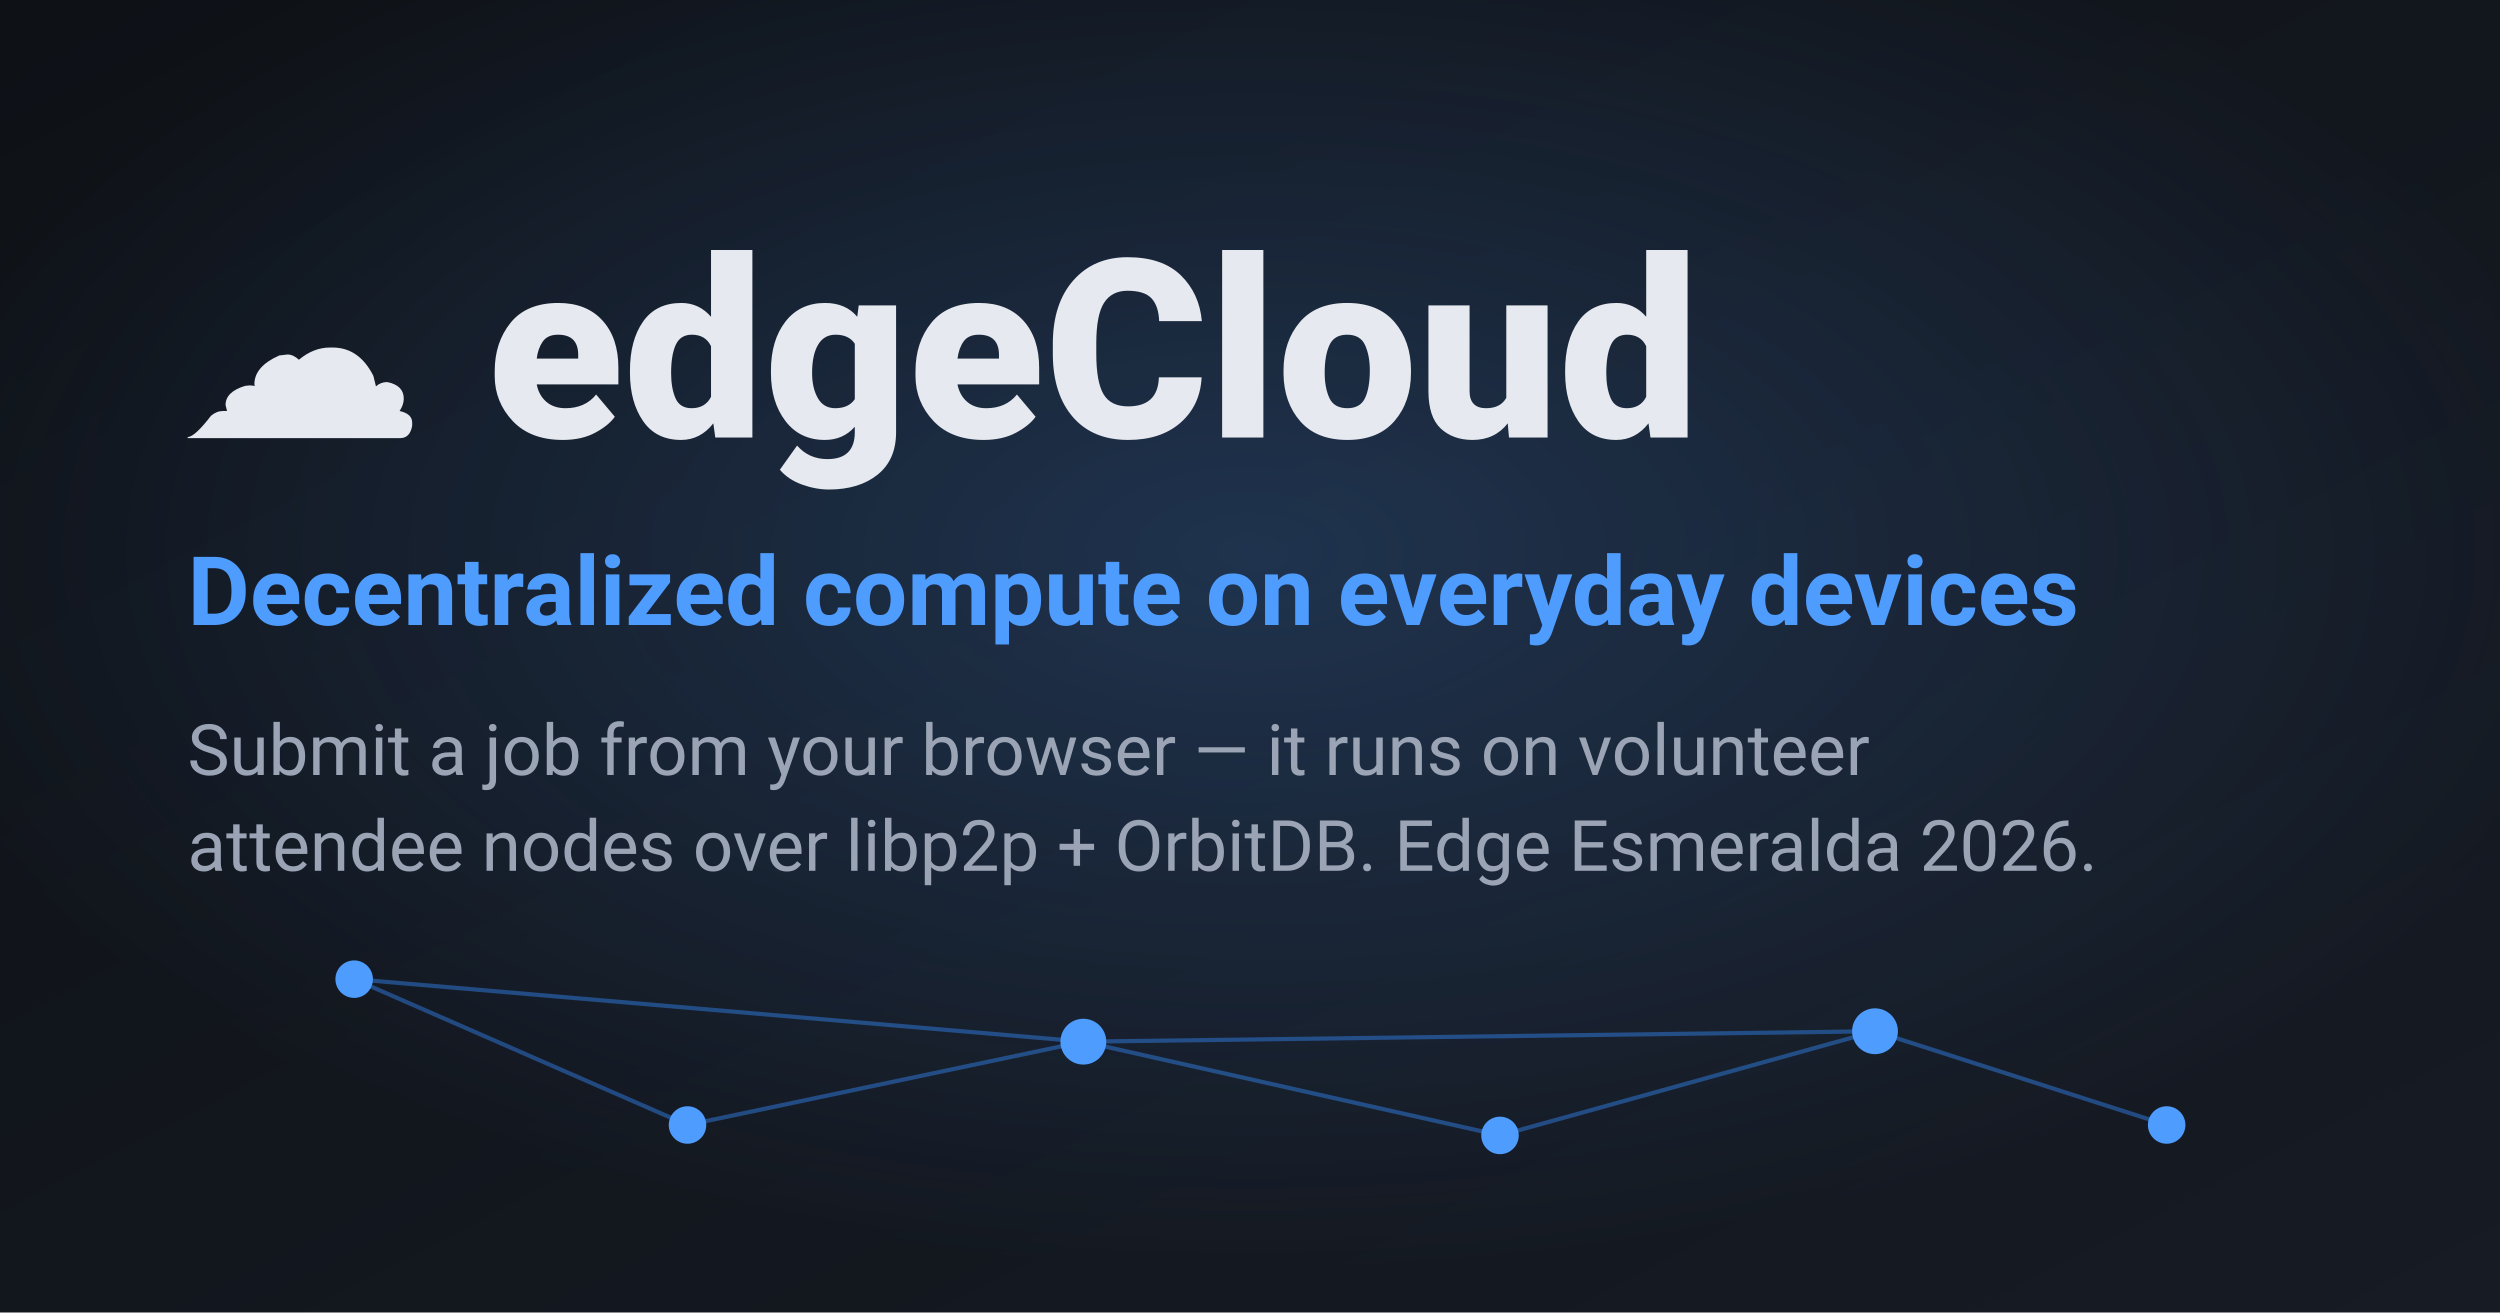
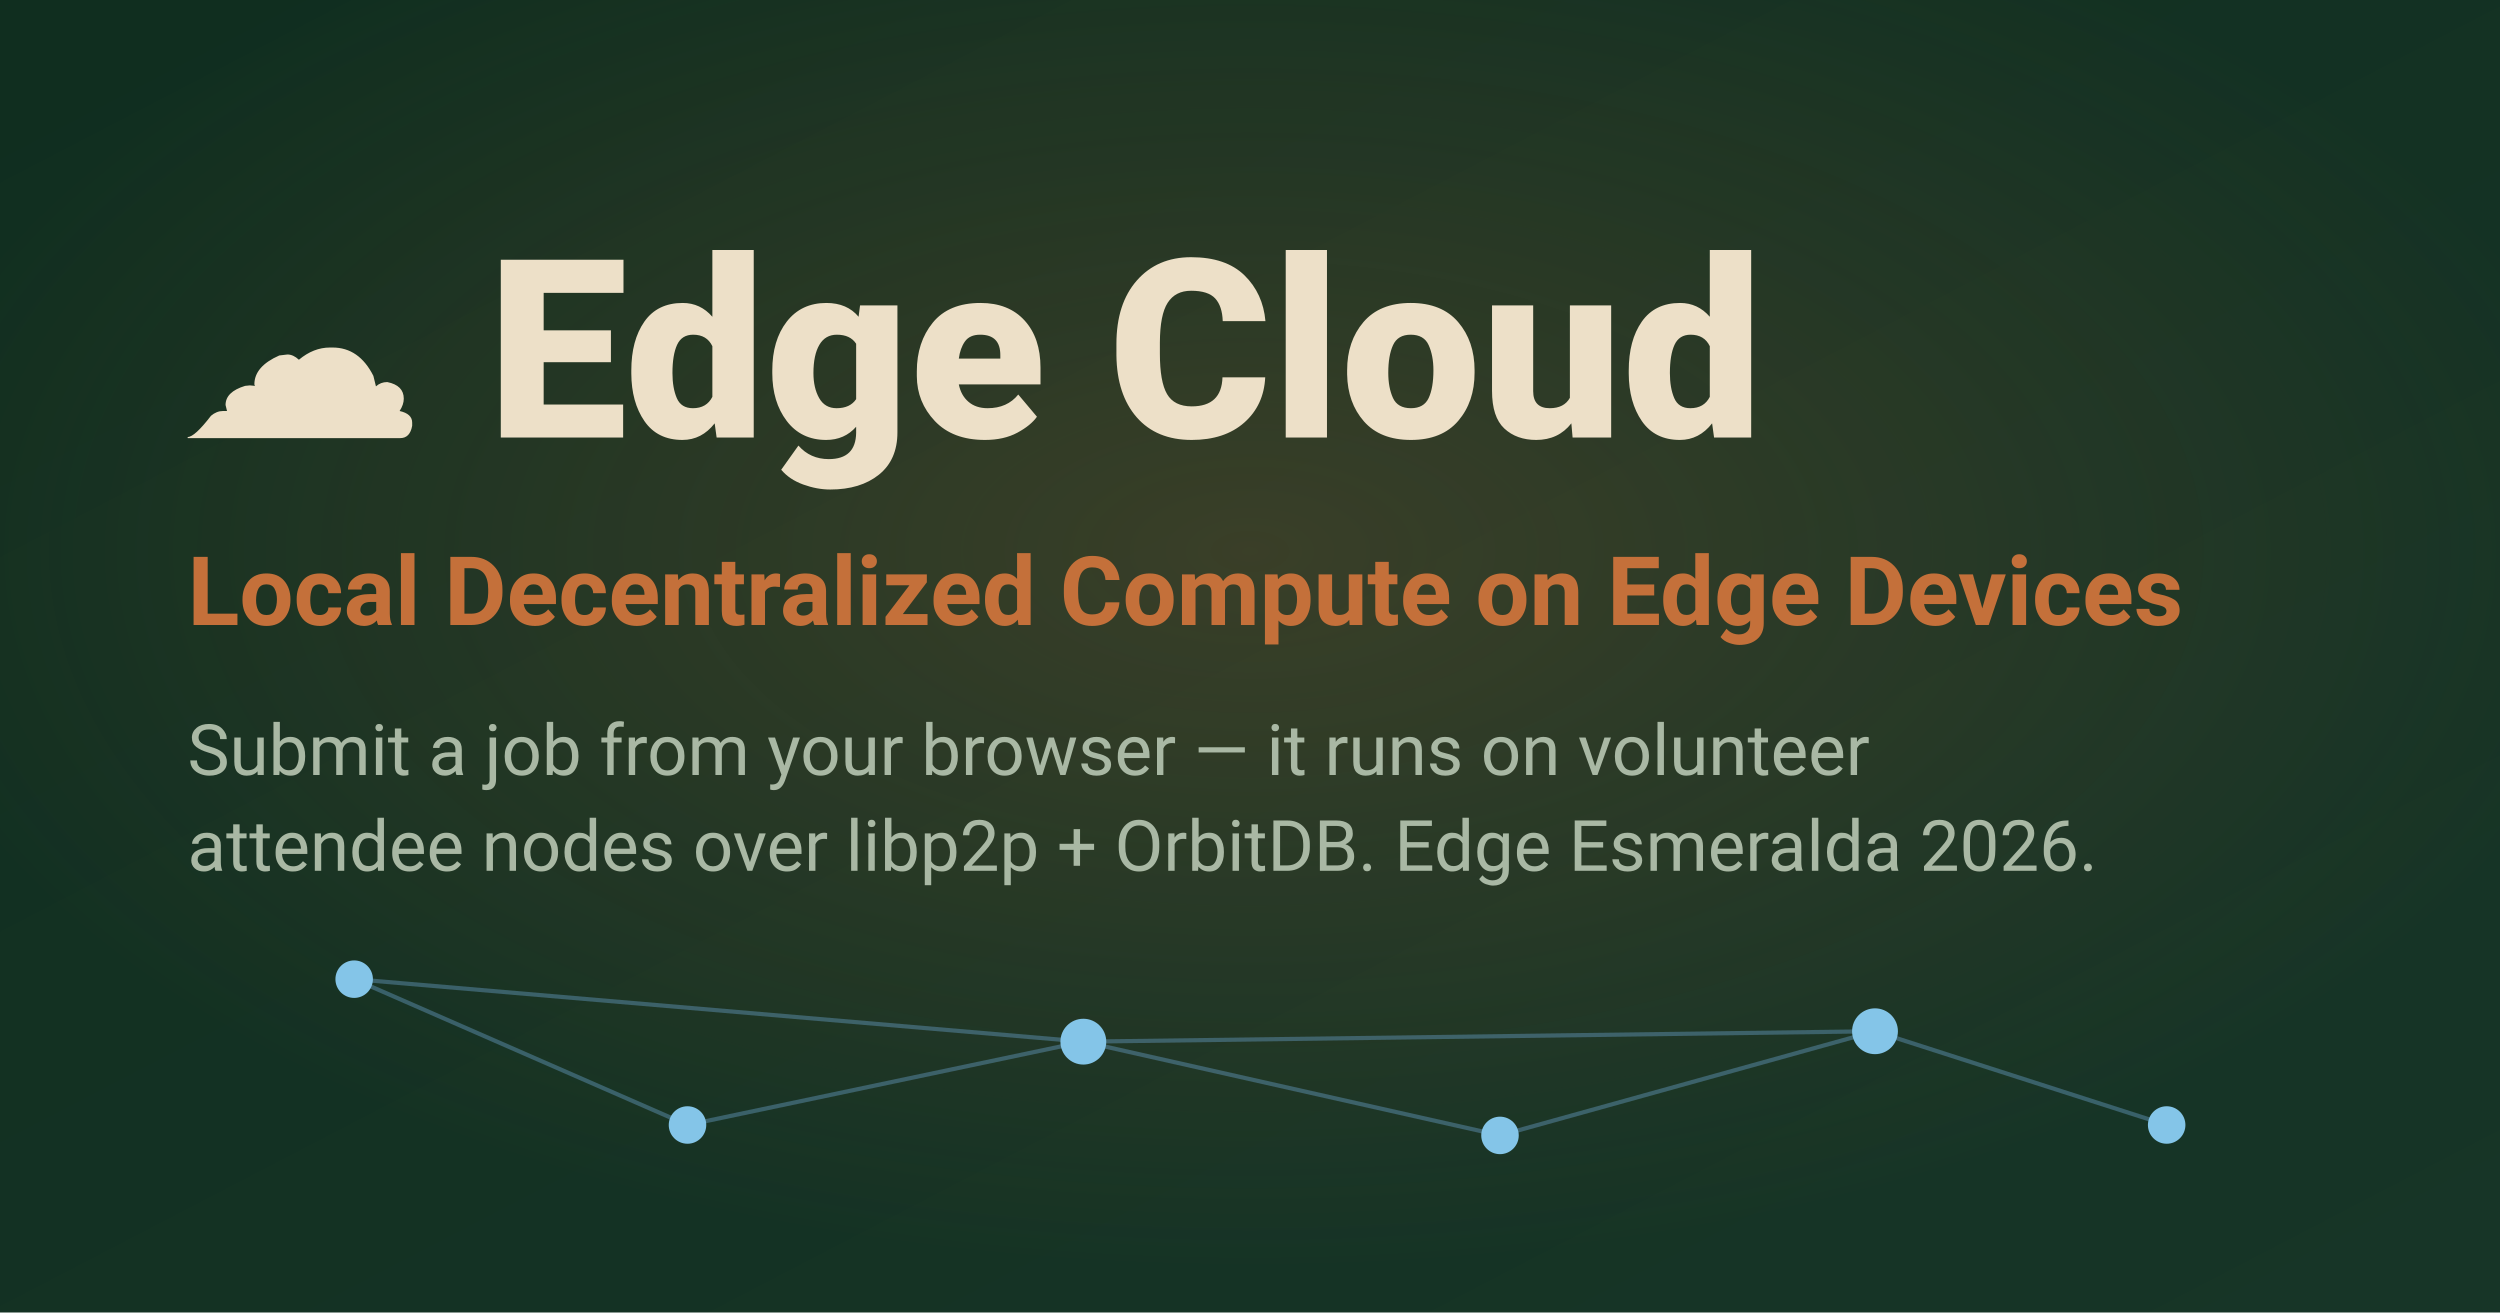
<svg xmlns="http://www.w3.org/2000/svg" width="1200" height="630" viewBox="0 0 1200 630">
  <defs>
    <linearGradient id="bg" x1="0" y1="0" x2="1" y2="1">
-       <stop offset="0" stop-color="#0e1116" />
-       <stop offset="1" stop-color="#161b24" />
+       <stop offset="0" stop-color="#102E1F" />
+       <stop offset="1" stop-color="#173527" />
    </linearGradient>
    <radialGradient id="glow" cx="0.5" cy="0.42" r="0.55">
-       <stop offset="0" stop-color="#4f9cff" stop-opacity="0.22" />
-       <stop offset="1" stop-color="#4f9cff" stop-opacity="0" />
+       <stop offset="0" stop-color="#C4703A" stop-opacity="0.22" />
+       <stop offset="1" stop-color="#C4703A" stop-opacity="0" />
    </radialGradient>
  </defs>
  <rect width="1200" height="630" fill="url(#bg)" />
  <rect width="1200" height="630" fill="url(#glow)" />
-   <g stroke="#2f7be0" stroke-width="2" opacity="0.5">
+   <g stroke="#5B8DAD" stroke-width="2" opacity="0.5">
    <line x1="170" y1="470" x2="330" y2="540" />
    <line x1="330" y1="540" x2="520" y2="500" />
    <line x1="520" y1="500" x2="720" y2="545" />
    <line x1="720" y1="545" x2="900" y2="495" />
    <line x1="900" y1="495" x2="1040" y2="540" />
    <line x1="170" y1="470" x2="520" y2="500" />
    <line x1="520" y1="500" x2="900" y2="495" />
  </g>
-   <g fill="#4f9cff">
+   <g fill="#84C5E8">
    <circle cx="170" cy="470" r="9" />
    <circle cx="330" cy="540" r="9" />
    <circle cx="520" cy="500" r="11" />
    <circle cx="720" cy="545" r="9" />
    <circle cx="900" cy="495" r="11" />
    <circle cx="1040" cy="540" r="9" />
  </g>
-   <text x="84" y="210" font-family="system-ui, -apple-system, 'Segoe UI', Roboto, sans-serif" font-size="120" font-weight="800" fill="#e6e9ef">☁️ edgeCloud</text>
-   <text x="90" y="300" font-family="system-ui, -apple-system, 'Segoe UI', Roboto, sans-serif" font-size="46" font-weight="600" fill="#4f9cff">Decentralized compute on everyday devices</text>
-   <text x="90" y="372" font-family="system-ui, -apple-system, 'Segoe UI', Roboto, sans-serif" font-size="34" fill="#9aa4b5">Submit a job from your browser — it runs on volunteer</text>
-   <text x="90" y="418" font-family="system-ui, -apple-system, 'Segoe UI', Roboto, sans-serif" font-size="34" fill="#9aa4b5">attendee nodes over libp2p + OrbitDB. Edge Esmeralda 2026.</text>
+   <text x="84" y="210" font-family="system-ui, -apple-system, 'Segoe UI', Roboto, sans-serif" font-size="120" font-weight="800" fill="#EDE0C8">☁️ Edge Cloud</text>
+   <text x="90" y="300" font-family="system-ui, -apple-system, 'Segoe UI', Roboto, sans-serif" font-size="46" font-weight="600" fill="#C4703A">Local Decentralized Compute on Edge Devices</text>
+   <text x="90" y="372" font-family="system-ui, -apple-system, 'Segoe UI', Roboto, sans-serif" font-size="34" fill="#A9B8A4">Submit a job from your browser — it runs on volunteer</text>
+   <text x="90" y="418" font-family="system-ui, -apple-system, 'Segoe UI', Roboto, sans-serif" font-size="34" fill="#A9B8A4">attendee nodes over libp2p + OrbitDB. Edge Esmeralda 2026.</text>
</svg>
